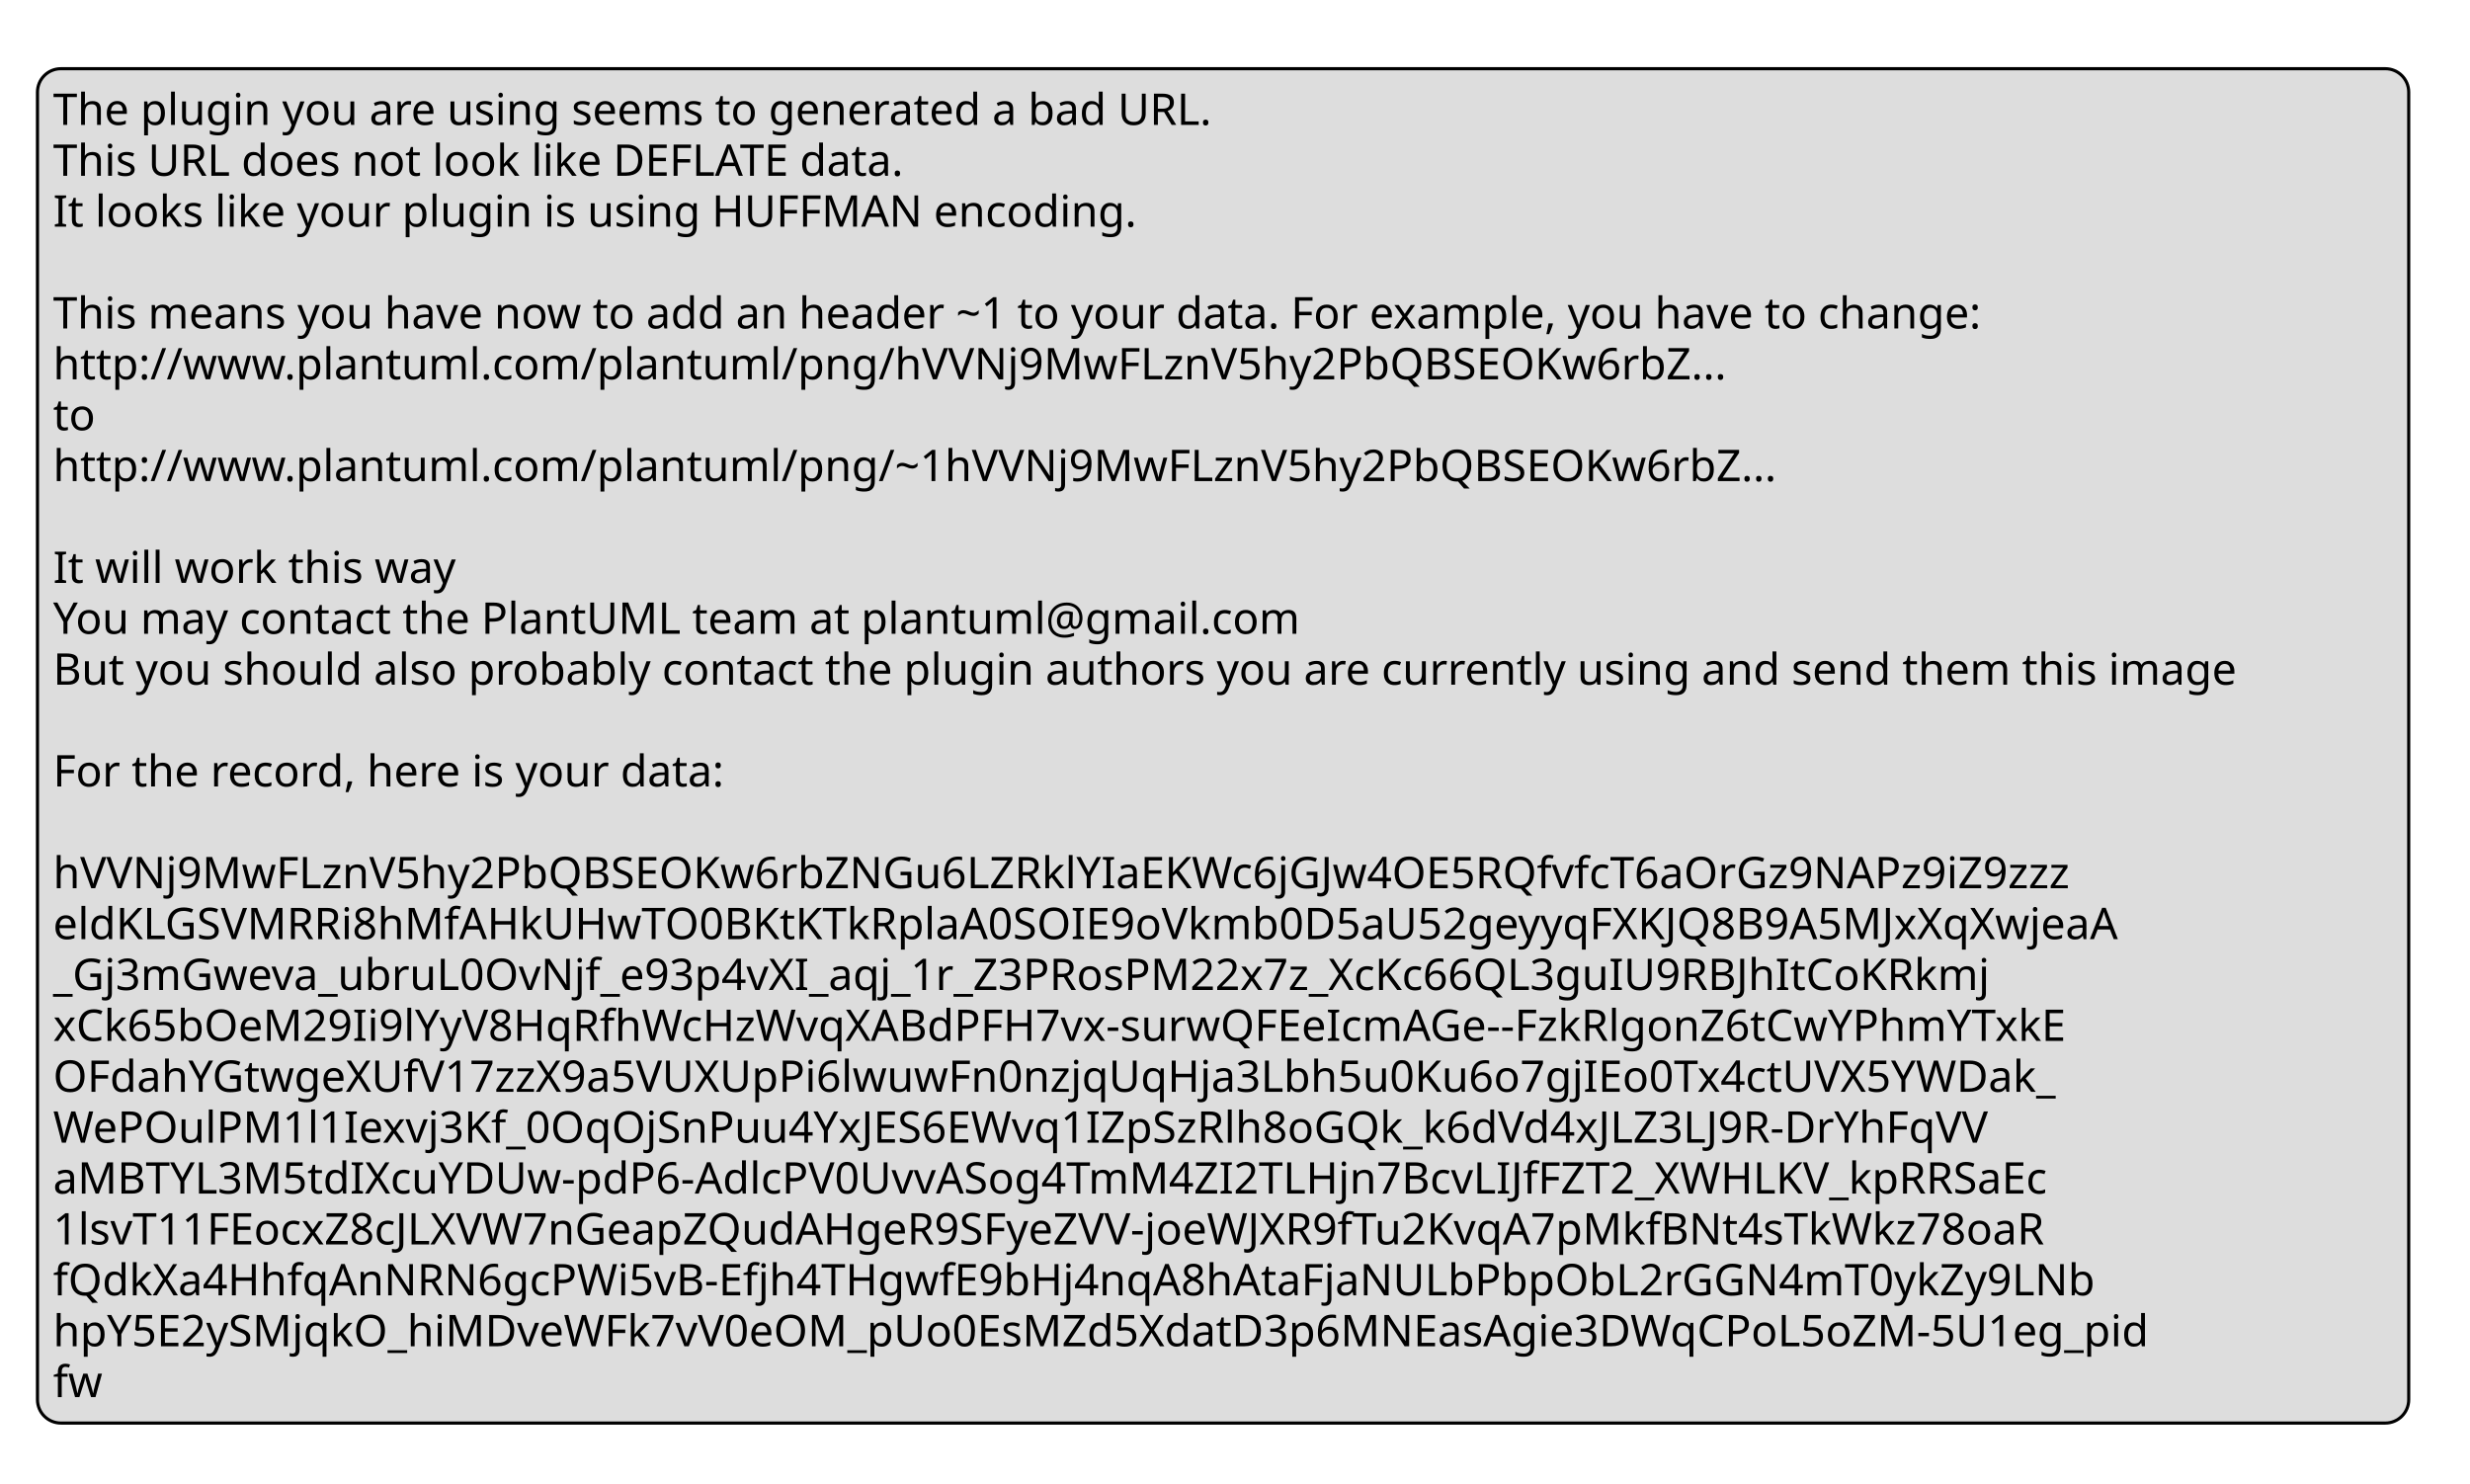
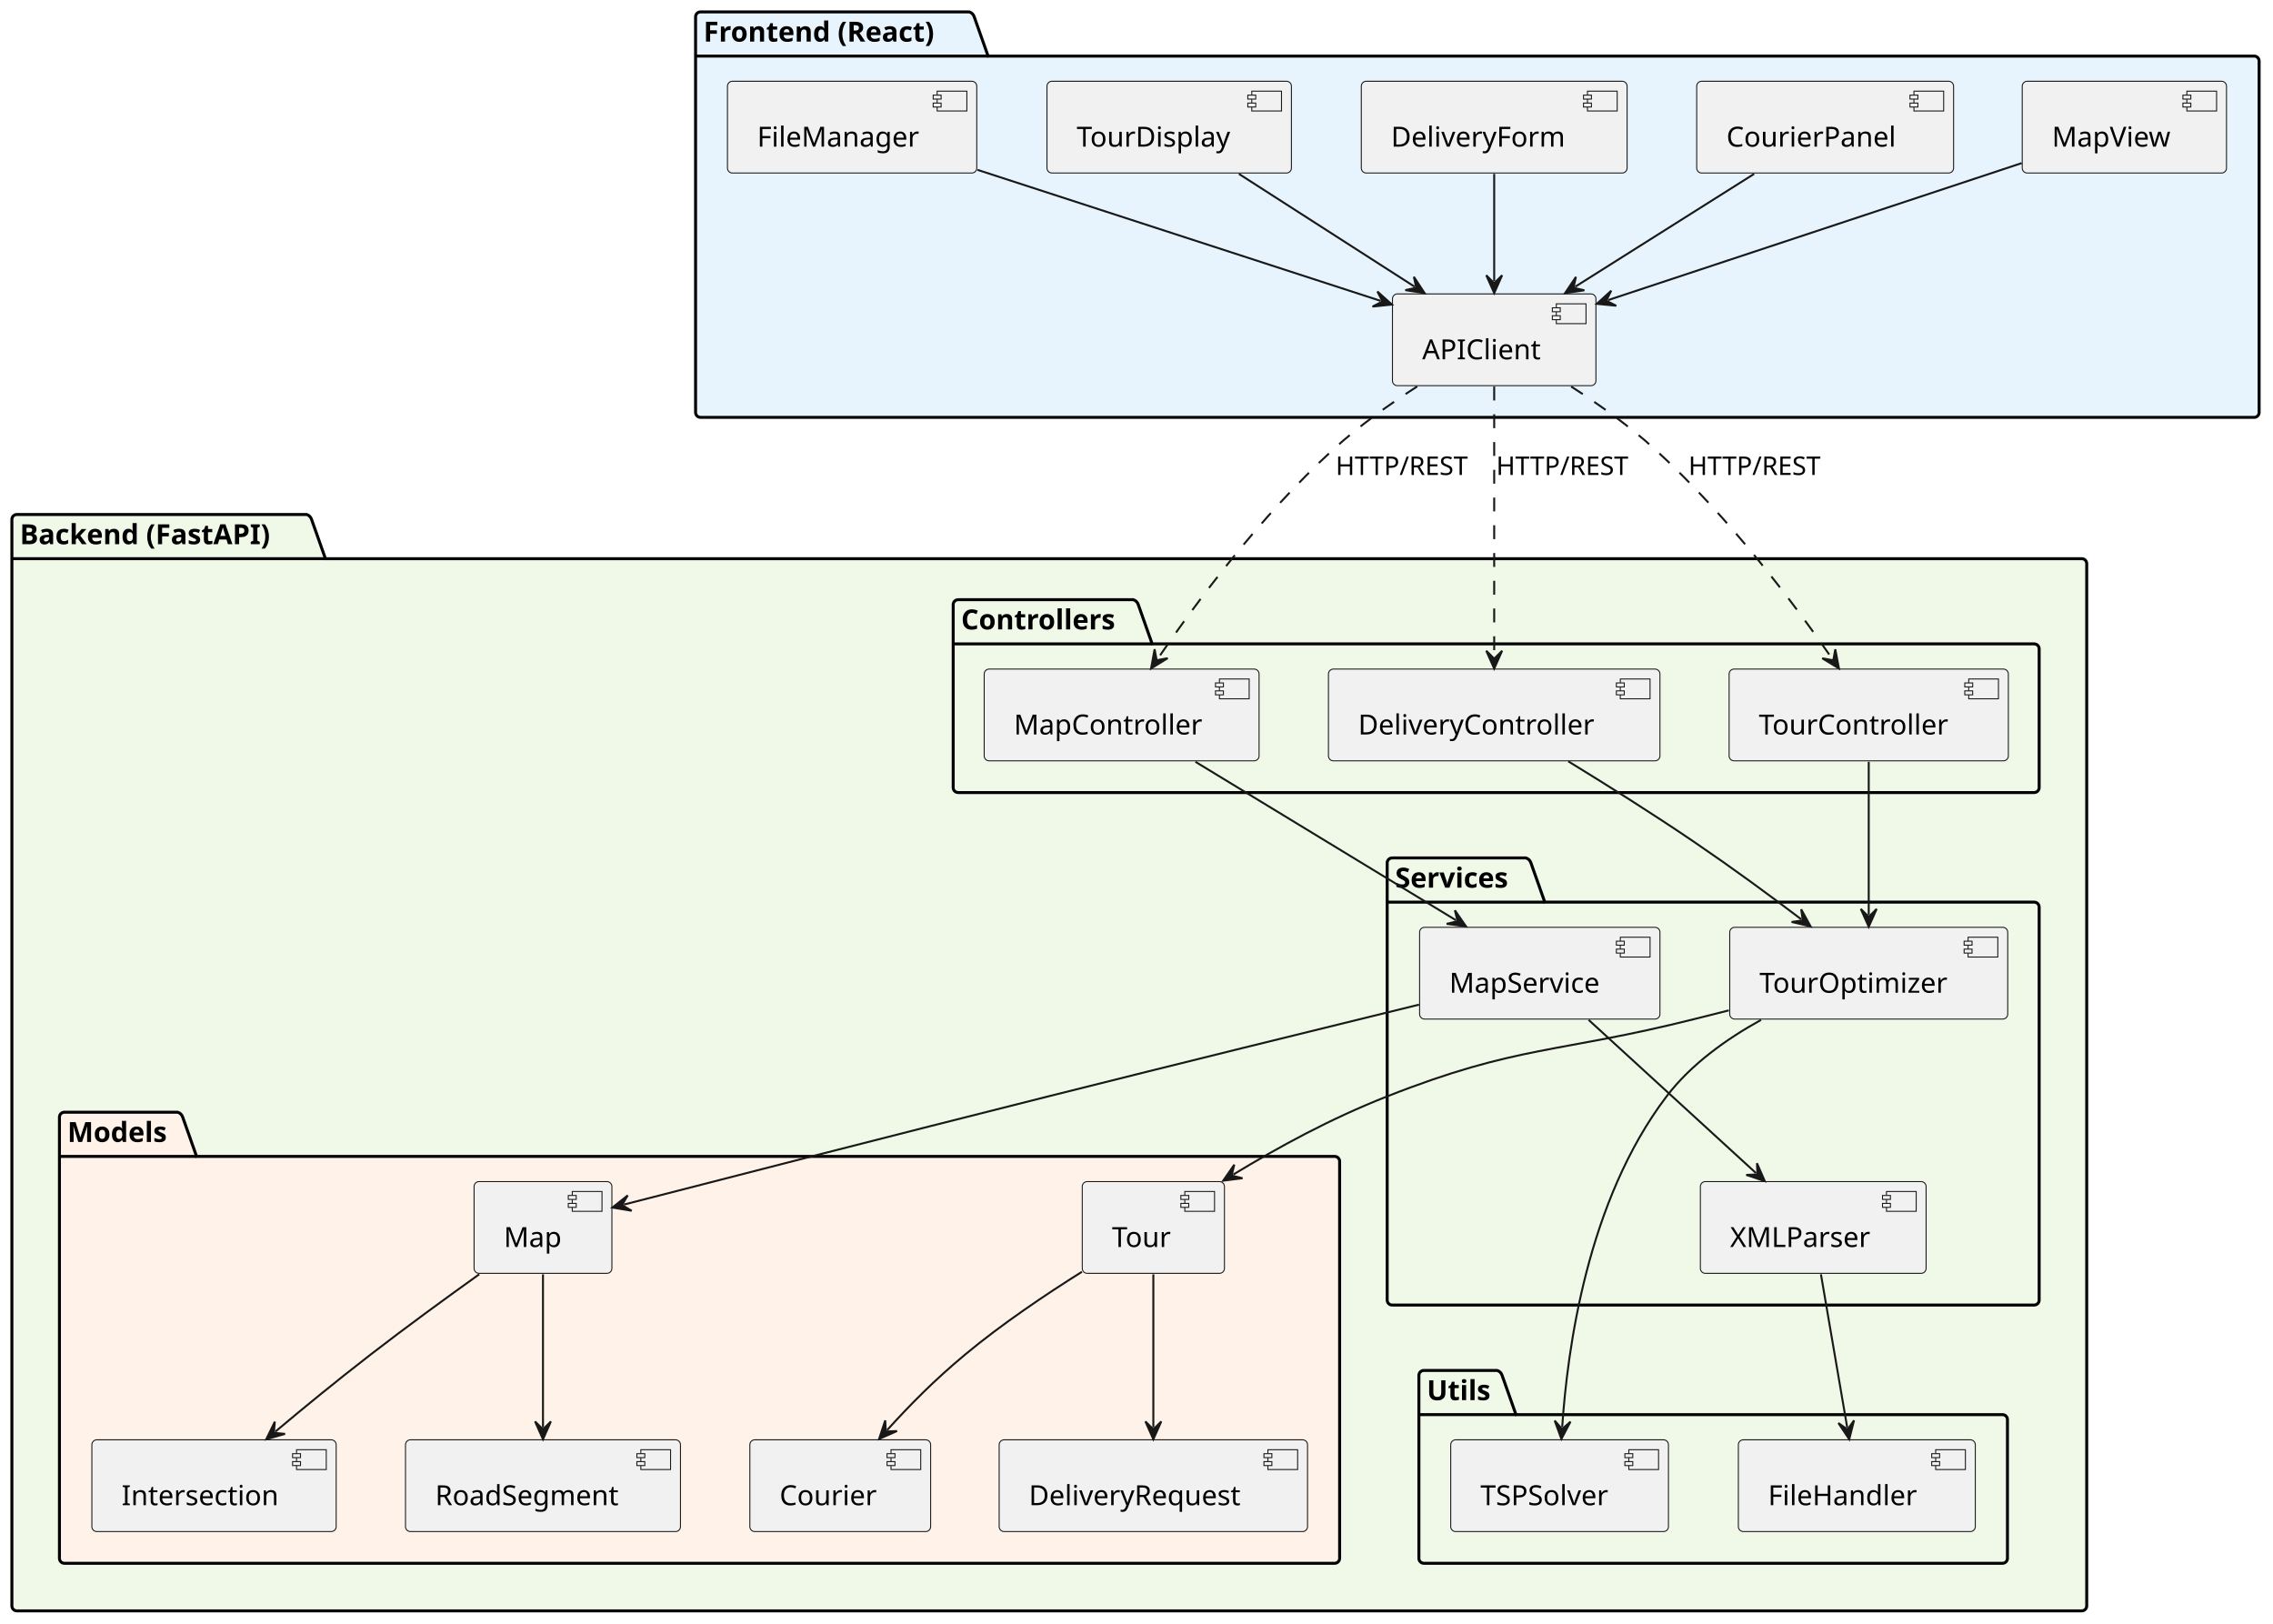
- <svg xmlns="http://www.w3.org/2000/svg" contentStyleType="text/css" data-diagram-type="CLASS" height="475px" preserveAspectRatio="none" style="width:791px;height:475px;background:#FFFFFF;" version="1.1" viewBox="0 0 791 475" width="791px" zoomAndPan="magnify">
+ <svg xmlns="http://www.w3.org/2000/svg" contentStyleType="text/css" data-diagram-type="DESCRIPTION" height="819px" preserveAspectRatio="none" style="width:1147px;height:819px;background:#FFFFFF;" version="1.1" viewBox="0 0 1147 819" width="1147px" zoomAndPan="magnify">
  <defs />
  <g>
-     <g class="legend" data-source-line="1">
-       <rect fill="#DDDDDD" height="433.719" rx="7.5" ry="7.5" style="stroke:#000000;stroke-width:1;" width="759.376" x="12" y="22" />
-       <text fill="#000000" font-family="sans-serif" font-size="14" lengthAdjust="spacing" textLength="399.301" x="17" y="39.995">The plugin you are using seems to generated a bad URL.</text>
-       <text fill="#000000" font-family="sans-serif" font-size="14" lengthAdjust="spacing" textLength="295.887" x="17" y="56.292">This URL does not look like DEFLATE data.</text>
-       <text fill="#000000" font-family="sans-serif" font-size="14" lengthAdjust="spacing" textLength="367.664" x="17" y="72.589">It looks like your plugin is using HUFFMAN encoding.</text>
-       <text fill="#000000" font-family="sans-serif" font-size="14" lengthAdjust="spacing" textLength="4.45" x="17" y="88.886"> </text>
-       <text fill="#000000" font-family="sans-serif" font-size="14" lengthAdjust="spacing" textLength="671.706" x="17" y="105.183">This means you have now to add an header ~1 to your data. For example, you have to change:</text>
-       <text fill="#000000" font-family="sans-serif" font-size="14" lengthAdjust="spacing" textLength="566.351" x="17" y="121.48">http://www.plantuml.com/plantuml/png/hVVNj9MwFLznV5hy2PbQBSEOKw6rbZ...</text>
-       <text fill="#000000" font-family="sans-serif" font-size="14" lengthAdjust="spacing" textLength="14.055" x="17" y="137.776">to</text>
-       <text fill="#000000" font-family="sans-serif" font-size="14" lengthAdjust="spacing" textLength="586.988" x="17" y="154.073">http://www.plantuml.com/plantuml/png/~1hVVNj9MwFLznV5hy2PbQBSEOKw6rbZ...</text>
-       <text fill="#000000" font-family="sans-serif" font-size="14" lengthAdjust="spacing" textLength="4.45" x="17" y="170.37"> </text>
-       <text fill="#000000" font-family="sans-serif" font-size="14" lengthAdjust="spacing" textLength="138.277" x="17" y="186.667">It will work this way</text>
-       <text fill="#000000" font-family="sans-serif" font-size="14" lengthAdjust="spacing" textLength="428.148" x="17" y="202.964">You may contact the PlantUML team at plantuml@gmail.com</text>
-       <text fill="#000000" font-family="sans-serif" font-size="14" lengthAdjust="spacing" textLength="749.376" x="17" y="219.261">But you should also probably contact the plugin authors you are currently using and send them this image</text>
-       <text fill="#000000" font-family="sans-serif" font-size="14" lengthAdjust="spacing" textLength="4.45" x="17" y="235.558"> </text>
-       <text fill="#000000" font-family="sans-serif" font-size="14" lengthAdjust="spacing" textLength="232.545" x="17" y="251.855">For the record, here is your data:</text>
-       <text fill="#000000" font-family="sans-serif" font-size="14" lengthAdjust="spacing" textLength="4.45" x="17" y="268.151"> </text>
-       <text fill="#000000" font-family="sans-serif" font-size="14" lengthAdjust="spacing" textLength="693.561" x="17" y="284.448">hVVNj9MwFLznV5hy2PbQBSEOKw6rbZNGu6LZRklYIaEKWc6jGJw4OE5RQfvfcT6aOrGz9NAPz9iZ9zzz</text>
-       <text fill="#000000" font-family="sans-serif" font-size="14" lengthAdjust="spacing" textLength="707.793" x="17" y="300.745">eldKLGSVMRRi8hMfAHkUHwTO0BKtKTkRplaA0SOIE9oVkmb0D5aU52geyyqFXKJQ8B9A5MJxXqXwjeaA</text>
-       <text fill="#000000" font-family="sans-serif" font-size="14" lengthAdjust="spacing" textLength="664.986" x="17" y="317.042">_Gj3mGweva_ubruL0OvNjf_e93p4vXI_aqj_1r_Z3PRosPM22x7z_XcKc66QL3guIU9RBJhItCoKRkmj</text>
-       <text fill="#000000" font-family="sans-serif" font-size="14" lengthAdjust="spacing" textLength="692.139" x="17" y="333.339">xCk65bOeM29Ii9lYyV8HqRfhWcHzWvqXABdPFH7vx-surwQFEeIcmAGe--FzkRlgonZ6tCwYPhmYTxkE</text>
-       <text fill="#000000" font-family="sans-serif" font-size="14" lengthAdjust="spacing" textLength="687.429" x="17" y="349.636">OFdahYGtwgeXUfV17zzX9a5VUXUpPi6lwuwFn0nzjqUqHja3Lbh5u0Ku6o7gjIEo0Tx4ctUVX5YWDak_</text>
-       <text fill="#000000" font-family="sans-serif" font-size="14" lengthAdjust="spacing" textLength="666.511" x="17" y="365.933">WePOulPM1l1Iexvj3Kf_0OqOjSnPuu4YxJES6EWvq1IZpSzRlh8oGQk_k6dVd4xJLZ3LJ9R-DrYhFqVV</text>
-       <text fill="#000000" font-family="sans-serif" font-size="14" lengthAdjust="spacing" textLength="685.604" x="17" y="382.229">aMBTYL3M5tdIXcuYDUw-pdP6-AdlcPV0UvvASog4TmM4ZI2TLHjn7BcvLIJfFZT2_XWHLKV_kpRRSaEc</text>
-       <text fill="#000000" font-family="sans-serif" font-size="14" lengthAdjust="spacing" textLength="694.053" x="17" y="398.526">1lsvT11FEocxZ8cJLXVW7nGeapZQudAHgeR9SFyeZVV-joeWJXR9fTu2KvqA7pMkfBNt4sTkWkz78oaR</text>
-       <text fill="#000000" font-family="sans-serif" font-size="14" lengthAdjust="spacing" textLength="693.41" x="17" y="414.823">fQdkXa4HhfqAnNRN6gcPWi5vB-Efjh4THgwfE9bHj4nqA8hAtaFjaNULbPbpObL2rGGN4mT0ykZy9LNb</text>
-       <text fill="#000000" font-family="sans-serif" font-size="14" lengthAdjust="spacing" textLength="713.932" x="17" y="431.12">hpY5E2ySMjqkO_hiMDveWFk7vV0eOM_pUo0EsMZd5XdatD3p6MNEasAgie3DWqCPoL5oZM-5U1eg_pid</text>
-       <text fill="#000000" font-family="sans-serif" font-size="14" lengthAdjust="spacing" textLength="16.379" x="17" y="447.417">fw</text>
+     <g class="cluster" data-entity="Frontend (React)" data-source-line="7" data-uid="ent0002" id="cluster_Frontend (React)">
+       <path d="M353.5,6 L489.113,6 A3.75,3.75 0 0 1 491.613,8.5 L498.613,28.297 L1137.5,28.297 A2.5,2.5 0 0 1 1140,30.797 L1140,208.09 A2.5,2.5 0 0 1 1137.5,210.59 L353.5,210.59 A2.5,2.5 0 0 1 351,208.09 L351,8.5 A2.5,2.5 0 0 1 353.5,6" fill="#E8F4FD" style="stroke:#000000;stroke-width:1.5;" />
+       <line style="stroke:#000000;stroke-width:1.5;" x1="351" x2="498.613" y1="28.297" y2="28.297" />
+       <text fill="#000000" font-family="sans-serif" font-size="14" font-weight="bold" lengthAdjust="spacing" textLength="134.613" x="355" y="20.995">Frontend (React)</text>
+     </g>
+     <g class="cluster" data-entity="Backend (FastAPI)" data-source-line="17" data-uid="ent0009" id="cluster_Backend (FastAPI)">
+       <path d="M8.5,259.59 L154.723,259.59 A3.75,3.75 0 0 1 157.223,262.09 L164.223,281.887 L1050.5,281.887 A2.5,2.5 0 0 1 1053,284.387 L1053,810.28 A2.5,2.5 0 0 1 1050.5,812.78 L8.5,812.78 A2.5,2.5 0 0 1 6,810.28 L6,262.09 A2.5,2.5 0 0 1 8.5,259.59" fill="#F0F8E8" style="stroke:#000000;stroke-width:1.5;" />
+       <line style="stroke:#000000;stroke-width:1.5;" x1="6" x2="164.223" y1="281.887" y2="281.887" />
+       <text fill="#000000" font-family="sans-serif" font-size="14" font-weight="bold" lengthAdjust="spacing" textLength="145.223" x="10" y="274.585">Backend (FastAPI)</text>
+     </g>
+     <g class="cluster" data-entity="Controllers" data-source-line="20" data-uid="ent0010" id="cluster_Controllers">
+       <path d="M483.5,302.59 L571.904,302.59 A3.75,3.75 0 0 1 574.404,305.09 L581.404,324.887 L1026.5,324.887 A2.5,2.5 0 0 1 1029,327.387 L1029,397.39 A2.5,2.5 0 0 1 1026.5,399.89 L483.5,399.89 A2.5,2.5 0 0 1 481,397.39 L481,305.09 A2.5,2.5 0 0 1 483.5,302.59" fill="none" style="stroke:#000000;stroke-width:1.5;" />
+       <line style="stroke:#000000;stroke-width:1.5;" x1="481" x2="581.404" y1="324.887" y2="324.887" />
+       <text fill="#000000" font-family="sans-serif" font-size="14" font-weight="bold" lengthAdjust="spacing" textLength="87.404" x="485" y="317.585">Controllers</text>
+     </g>
+     <g class="cluster" data-entity="Services" data-source-line="27" data-uid="ent0014" id="cluster_Services">
+       <path d="M702.5,432.89 L770.034,432.89 A3.75,3.75 0 0 1 772.534,435.39 L779.534,455.187 L1026.5,455.187 A2.5,2.5 0 0 1 1029,457.687 L1029,655.98 A2.5,2.5 0 0 1 1026.5,658.48 L702.5,658.48 A2.5,2.5 0 0 1 700,655.98 L700,435.39 A2.5,2.5 0 0 1 702.5,432.89" fill="none" style="stroke:#000000;stroke-width:1.5;" />
+       <line style="stroke:#000000;stroke-width:1.5;" x1="700" x2="779.534" y1="455.187" y2="455.187" />
+       <text fill="#000000" font-family="sans-serif" font-size="14" font-weight="bold" lengthAdjust="spacing" textLength="66.534" x="704" y="447.885">Services</text>
+     </g>
+     <g class="cluster" data-entity="Models" data-source-line="34" data-uid="ent0018" id="cluster_Models">
+       <path d="M32.5,561.19 L89.698,561.19 A3.75,3.75 0 0 1 92.198,563.69 L99.198,583.487 L673.5,583.487 A2.5,2.5 0 0 1 676,585.987 L676,786.28 A2.5,2.5 0 0 1 673.5,788.78 L32.5,788.78 A2.5,2.5 0 0 1 30,786.28 L30,563.69 A2.5,2.5 0 0 1 32.5,561.19" fill="#FFF2E8" style="stroke:#000000;stroke-width:1.5;" />
+       <line style="stroke:#000000;stroke-width:1.5;" x1="30" x2="99.198" y1="583.487" y2="583.487" />
+       <text fill="#000000" font-family="sans-serif" font-size="14" font-weight="bold" lengthAdjust="spacing" textLength="56.198" x="34" y="576.185">Models</text>
+     </g>
+     <g class="cluster" data-entity="Utils" data-source-line="44" data-uid="ent0025" id="cluster_Utils">
+       <path d="M718.5,691.48 L755.491,691.48 A3.75,3.75 0 0 1 757.991,693.98 L764.991,713.777 L1010.5,713.777 A2.5,2.5 0 0 1 1013,716.277 L1013,786.28 A2.5,2.5 0 0 1 1010.5,788.78 L718.5,788.78 A2.5,2.5 0 0 1 716,786.28 L716,693.98 A2.5,2.5 0 0 1 718.5,691.48" fill="none" style="stroke:#000000;stroke-width:1.5;" />
+       <line style="stroke:#000000;stroke-width:1.5;" x1="716" x2="764.991" y1="713.777" y2="713.777" />
+       <text fill="#000000" font-family="sans-serif" font-size="14" font-weight="bold" lengthAdjust="spacing" textLength="35.991" x="720" y="706.475">Utils</text>
+     </g>
+     <g class="entity" data-entity="MapView" data-source-line="8" data-uid="ent0003" id="entity_MapView">
+       <rect fill="#F1F1F1" height="46.297" rx="2.5" ry="2.5" style="stroke:#181818;stroke-width:0.5;" width="103.075" x="1020.46" y="41" />
+       <rect fill="#F1F1F1" height="10" style="stroke:#181818;stroke-width:0.5;" width="15" x="1103.535" y="46" />
+       <rect fill="#F1F1F1" height="2" style="stroke:#181818;stroke-width:0.5;" width="4" x="1101.535" y="48" />
+       <rect fill="#F1F1F1" height="2" style="stroke:#181818;stroke-width:0.5;" width="4" x="1101.535" y="52" />
+       <text fill="#000000" font-family="sans-serif" font-size="14" lengthAdjust="spacing" textLength="63.075" x="1035.46" y="73.995">MapView</text>
+     </g>
+     <g class="entity" data-entity="CourierPanel" data-source-line="9" data-uid="ent0004" id="entity_CourierPanel">
+       <rect fill="#F1F1F1" height="46.297" rx="2.5" ry="2.5" style="stroke:#181818;stroke-width:0.5;" width="129.626" x="856.19" y="41" />
+       <rect fill="#F1F1F1" height="10" style="stroke:#181818;stroke-width:0.5;" width="15" x="965.816" y="46" />
+       <rect fill="#F1F1F1" height="2" style="stroke:#181818;stroke-width:0.5;" width="4" x="963.816" y="48" />
+       <rect fill="#F1F1F1" height="2" style="stroke:#181818;stroke-width:0.5;" width="4" x="963.816" y="52" />
+       <text fill="#000000" font-family="sans-serif" font-size="14" lengthAdjust="spacing" textLength="89.626" x="871.19" y="73.995">CourierPanel</text>
+     </g>
+     <g class="entity" data-entity="DeliveryForm" data-source-line="10" data-uid="ent0005" id="entity_DeliveryForm">
+       <rect fill="#F1F1F1" height="46.297" rx="2.5" ry="2.5" style="stroke:#181818;stroke-width:0.5;" width="134.124" x="686.94" y="41" />
+       <rect fill="#F1F1F1" height="10" style="stroke:#181818;stroke-width:0.5;" width="15" x="801.064" y="46" />
+       <rect fill="#F1F1F1" height="2" style="stroke:#181818;stroke-width:0.5;" width="4" x="799.064" y="48" />
+       <rect fill="#F1F1F1" height="2" style="stroke:#181818;stroke-width:0.5;" width="4" x="799.064" y="52" />
+       <text fill="#000000" font-family="sans-serif" font-size="14" lengthAdjust="spacing" textLength="94.124" x="701.94" y="73.995">DeliveryForm</text>
+     </g>
+     <g class="entity" data-entity="TourDisplay" data-source-line="11" data-uid="ent0006" id="entity_TourDisplay">
+       <rect fill="#F1F1F1" height="46.297" rx="2.5" ry="2.5" style="stroke:#181818;stroke-width:0.5;" width="123.351" x="528.32" y="41" />
+       <rect fill="#F1F1F1" height="10" style="stroke:#181818;stroke-width:0.5;" width="15" x="631.671" y="46" />
+       <rect fill="#F1F1F1" height="2" style="stroke:#181818;stroke-width:0.5;" width="4" x="629.671" y="48" />
+       <rect fill="#F1F1F1" height="2" style="stroke:#181818;stroke-width:0.5;" width="4" x="629.671" y="52" />
+       <text fill="#000000" font-family="sans-serif" font-size="14" lengthAdjust="spacing" textLength="83.351" x="543.32" y="73.995">TourDisplay</text>
+     </g>
+     <g class="entity" data-entity="FileManager" data-source-line="12" data-uid="ent0007" id="entity_FileManager">
+       <rect fill="#F1F1F1" height="46.297" rx="2.5" ry="2.5" style="stroke:#181818;stroke-width:0.5;" width="125.811" x="367.09" y="41" />
+       <rect fill="#F1F1F1" height="10" style="stroke:#181818;stroke-width:0.5;" width="15" x="472.901" y="46" />
+       <rect fill="#F1F1F1" height="2" style="stroke:#181818;stroke-width:0.5;" width="4" x="470.901" y="48" />
+       <rect fill="#F1F1F1" height="2" style="stroke:#181818;stroke-width:0.5;" width="4" x="470.901" y="52" />
+       <text fill="#000000" font-family="sans-serif" font-size="14" lengthAdjust="spacing" textLength="85.811" x="382.09" y="73.995">FileManager</text>
+     </g>
+     <g class="entity" data-entity="APIClient" data-source-line="13" data-uid="ent0008" id="entity_APIClient">
+       <rect fill="#F1F1F1" height="46.297" rx="2.5" ry="2.5" style="stroke:#181818;stroke-width:0.5;" width="102.679" x="702.66" y="148.3" />
+       <rect fill="#F1F1F1" height="10" style="stroke:#181818;stroke-width:0.5;" width="15" x="785.339" y="153.3" />
+       <rect fill="#F1F1F1" height="2" style="stroke:#181818;stroke-width:0.5;" width="4" x="783.339" y="155.3" />
+       <rect fill="#F1F1F1" height="2" style="stroke:#181818;stroke-width:0.5;" width="4" x="783.339" y="159.3" />
+       <text fill="#000000" font-family="sans-serif" font-size="14" lengthAdjust="spacing" textLength="62.679" x="717.66" y="181.295">APIClient</text>
+     </g>
+     <g class="entity" data-entity="MapController" data-source-line="21" data-uid="ent0011" id="entity_MapController">
+       <rect fill="#F1F1F1" height="46.297" rx="2.5" ry="2.5" style="stroke:#181818;stroke-width:0.5;" width="138.718" x="496.64" y="337.59" />
+       <rect fill="#F1F1F1" height="10" style="stroke:#181818;stroke-width:0.5;" width="15" x="615.358" y="342.59" />
+       <rect fill="#F1F1F1" height="2" style="stroke:#181818;stroke-width:0.5;" width="4" x="613.358" y="344.59" />
+       <rect fill="#F1F1F1" height="2" style="stroke:#181818;stroke-width:0.5;" width="4" x="613.358" y="348.59" />
+       <text fill="#000000" font-family="sans-serif" font-size="14" lengthAdjust="spacing" textLength="98.718" x="511.64" y="370.585">MapController</text>
+     </g>
+     <g class="entity" data-entity="DeliveryController" data-source-line="22" data-uid="ent0012" id="entity_DeliveryController">
+       <rect fill="#F1F1F1" height="46.297" rx="2.5" ry="2.5" style="stroke:#181818;stroke-width:0.5;" width="167.285" x="670.36" y="337.59" />
+       <rect fill="#F1F1F1" height="10" style="stroke:#181818;stroke-width:0.5;" width="15" x="817.645" y="342.59" />
+       <rect fill="#F1F1F1" height="2" style="stroke:#181818;stroke-width:0.5;" width="4" x="815.645" y="344.59" />
+       <rect fill="#F1F1F1" height="2" style="stroke:#181818;stroke-width:0.5;" width="4" x="815.645" y="348.59" />
+       <text fill="#000000" font-family="sans-serif" font-size="14" lengthAdjust="spacing" textLength="127.285" x="685.36" y="370.585">DeliveryController</text>
+     </g>
+     <g class="entity" data-entity="TourController" data-source-line="23" data-uid="ent0013" id="entity_TourController">
+       <rect fill="#F1F1F1" height="46.297" rx="2.5" ry="2.5" style="stroke:#181818;stroke-width:0.5;" width="140.919" x="872.54" y="337.59" />
+       <rect fill="#F1F1F1" height="10" style="stroke:#181818;stroke-width:0.5;" width="15" x="993.459" y="342.59" />
+       <rect fill="#F1F1F1" height="2" style="stroke:#181818;stroke-width:0.5;" width="4" x="991.459" y="344.59" />
+       <rect fill="#F1F1F1" height="2" style="stroke:#181818;stroke-width:0.5;" width="4" x="991.459" y="348.59" />
+       <text fill="#000000" font-family="sans-serif" font-size="14" lengthAdjust="spacing" textLength="100.919" x="887.54" y="370.585">TourController</text>
+     </g>
+     <g class="entity" data-entity="MapService" data-source-line="28" data-uid="ent0015" id="entity_MapService">
+       <rect fill="#F1F1F1" height="46.297" rx="2.5" ry="2.5" style="stroke:#181818;stroke-width:0.5;" width="121.286" x="716.36" y="467.89" />
+       <rect fill="#F1F1F1" height="10" style="stroke:#181818;stroke-width:0.5;" width="15" x="817.646" y="472.89" />
+       <rect fill="#F1F1F1" height="2" style="stroke:#181818;stroke-width:0.5;" width="4" x="815.646" y="474.89" />
+       <rect fill="#F1F1F1" height="2" style="stroke:#181818;stroke-width:0.5;" width="4" x="815.646" y="478.89" />
+       <text fill="#000000" font-family="sans-serif" font-size="14" lengthAdjust="spacing" textLength="81.286" x="731.36" y="500.885">MapService</text>
+     </g>
+     <g class="entity" data-entity="TourOptimizer" data-source-line="29" data-uid="ent0016" id="entity_TourOptimizer">
+       <rect fill="#F1F1F1" height="46.297" rx="2.5" ry="2.5" style="stroke:#181818;stroke-width:0.5;" width="140.276" x="872.86" y="467.89" />
+       <rect fill="#F1F1F1" height="10" style="stroke:#181818;stroke-width:0.5;" width="15" x="993.136" y="472.89" />
+       <rect fill="#F1F1F1" height="2" style="stroke:#181818;stroke-width:0.5;" width="4" x="991.136" y="474.89" />
+       <rect fill="#F1F1F1" height="2" style="stroke:#181818;stroke-width:0.5;" width="4" x="991.136" y="478.89" />
+       <text fill="#000000" font-family="sans-serif" font-size="14" lengthAdjust="spacing" textLength="100.276" x="887.86" y="500.885">TourOptimizer</text>
+     </g>
+     <g class="entity" data-entity="XMLParser" data-source-line="30" data-uid="ent0017" id="entity_XMLParser">
+       <rect fill="#F1F1F1" height="46.297" rx="2.5" ry="2.5" style="stroke:#181818;stroke-width:0.5;" width="113.91" x="858.04" y="596.19" />
+       <rect fill="#F1F1F1" height="10" style="stroke:#181818;stroke-width:0.5;" width="15" x="951.95" y="601.19" />
+       <rect fill="#F1F1F1" height="2" style="stroke:#181818;stroke-width:0.5;" width="4" x="949.95" y="603.19" />
+       <rect fill="#F1F1F1" height="2" style="stroke:#181818;stroke-width:0.5;" width="4" x="949.95" y="607.19" />
+       <text fill="#000000" font-family="sans-serif" font-size="14" lengthAdjust="spacing" textLength="73.91" x="873.04" y="629.185">XMLParser</text>
+     </g>
+     <g class="entity" data-entity="Map" data-source-line="35" data-uid="ent0019" id="entity_Map">
+       <rect fill="#F1F1F1" height="46.297" rx="2.5" ry="2.5" style="stroke:#181818;stroke-width:0.5;" width="69.545" x="239.23" y="596.19" />
+       <rect fill="#F1F1F1" height="10" style="stroke:#181818;stroke-width:0.5;" width="15" x="288.775" y="601.19" />
+       <rect fill="#F1F1F1" height="2" style="stroke:#181818;stroke-width:0.5;" width="4" x="286.775" y="603.19" />
+       <rect fill="#F1F1F1" height="2" style="stroke:#181818;stroke-width:0.5;" width="4" x="286.775" y="607.19" />
+       <text fill="#000000" font-family="sans-serif" font-size="14" lengthAdjust="spacing" textLength="29.545" x="254.23" y="629.185">Map</text>
+     </g>
+     <g class="entity" data-entity="Intersection" data-source-line="36" data-uid="ent0020" id="entity_Intersection">
+       <rect fill="#F1F1F1" height="46.297" rx="2.5" ry="2.5" style="stroke:#181818;stroke-width:0.5;" width="123.282" x="46.36" y="726.48" />
+       <rect fill="#F1F1F1" height="10" style="stroke:#181818;stroke-width:0.5;" width="15" x="149.642" y="731.48" />
+       <rect fill="#F1F1F1" height="2" style="stroke:#181818;stroke-width:0.5;" width="4" x="147.642" y="733.48" />
+       <rect fill="#F1F1F1" height="2" style="stroke:#181818;stroke-width:0.5;" width="4" x="147.642" y="737.48" />
+       <text fill="#000000" font-family="sans-serif" font-size="14" lengthAdjust="spacing" textLength="83.282" x="61.36" y="759.475">Intersection</text>
+     </g>
+     <g class="entity" data-entity="RoadSegment" data-source-line="37" data-uid="ent0021" id="entity_RoadSegment">
+       <rect fill="#F1F1F1" height="46.297" rx="2.5" ry="2.5" style="stroke:#181818;stroke-width:0.5;" width="138.759" x="204.62" y="726.48" />
+       <rect fill="#F1F1F1" height="10" style="stroke:#181818;stroke-width:0.5;" width="15" x="323.379" y="731.48" />
+       <rect fill="#F1F1F1" height="2" style="stroke:#181818;stroke-width:0.5;" width="4" x="321.379" y="733.48" />
+       <rect fill="#F1F1F1" height="2" style="stroke:#181818;stroke-width:0.5;" width="4" x="321.379" y="737.48" />
+       <text fill="#000000" font-family="sans-serif" font-size="14" lengthAdjust="spacing" textLength="98.759" x="219.62" y="759.475">RoadSegment</text>
+     </g>
+     <g class="entity" data-entity="Courier" data-source-line="38" data-uid="ent0022" id="entity_Courier">
+       <rect fill="#F1F1F1" height="46.297" rx="2.5" ry="2.5" style="stroke:#181818;stroke-width:0.5;" width="91.228" x="378.39" y="726.48" />
+       <rect fill="#F1F1F1" height="10" style="stroke:#181818;stroke-width:0.5;" width="15" x="449.618" y="731.48" />
+       <rect fill="#F1F1F1" height="2" style="stroke:#181818;stroke-width:0.5;" width="4" x="447.618" y="733.48" />
+       <rect fill="#F1F1F1" height="2" style="stroke:#181818;stroke-width:0.5;" width="4" x="447.618" y="737.48" />
+       <text fill="#000000" font-family="sans-serif" font-size="14" lengthAdjust="spacing" textLength="51.228" x="393.39" y="759.475">Courier</text>
+     </g>
+     <g class="entity" data-entity="DeliveryRequest" data-source-line="39" data-uid="ent0023" id="entity_DeliveryRequest">
+       <rect fill="#F1F1F1" height="46.297" rx="2.5" ry="2.5" style="stroke:#181818;stroke-width:0.5;" width="155.609" x="504.2" y="726.48" />
+       <rect fill="#F1F1F1" height="10" style="stroke:#181818;stroke-width:0.5;" width="15" x="639.809" y="731.48" />
+       <rect fill="#F1F1F1" height="2" style="stroke:#181818;stroke-width:0.5;" width="4" x="637.809" y="733.48" />
+       <rect fill="#F1F1F1" height="2" style="stroke:#181818;stroke-width:0.5;" width="4" x="637.809" y="737.48" />
+       <text fill="#000000" font-family="sans-serif" font-size="14" lengthAdjust="spacing" textLength="115.609" x="519.2" y="759.475">DeliveryRequest</text>
+     </g>
+     <g class="entity" data-entity="Tour" data-source-line="40" data-uid="ent0024" id="entity_Tour">
+       <rect fill="#F1F1F1" height="46.297" rx="2.5" ry="2.5" style="stroke:#181818;stroke-width:0.5;" width="71.746" x="546.13" y="596.19" />
+       <rect fill="#F1F1F1" height="10" style="stroke:#181818;stroke-width:0.5;" width="15" x="597.876" y="601.19" />
+       <rect fill="#F1F1F1" height="2" style="stroke:#181818;stroke-width:0.5;" width="4" x="595.876" y="603.19" />
+       <rect fill="#F1F1F1" height="2" style="stroke:#181818;stroke-width:0.5;" width="4" x="595.876" y="607.19" />
+       <text fill="#000000" font-family="sans-serif" font-size="14" lengthAdjust="spacing" textLength="31.746" x="561.13" y="629.185">Tour</text>
+     </g>
+     <g class="entity" data-entity="TSPSolver" data-source-line="45" data-uid="ent0026" id="entity_TSPSolver">
+       <rect fill="#F1F1F1" height="46.297" rx="2.5" ry="2.5" style="stroke:#181818;stroke-width:0.5;" width="109.877" x="732.06" y="726.48" />
+       <rect fill="#F1F1F1" height="10" style="stroke:#181818;stroke-width:0.5;" width="15" x="821.937" y="731.48" />
+       <rect fill="#F1F1F1" height="2" style="stroke:#181818;stroke-width:0.5;" width="4" x="819.937" y="733.48" />
+       <rect fill="#F1F1F1" height="2" style="stroke:#181818;stroke-width:0.5;" width="4" x="819.937" y="737.48" />
+       <text fill="#000000" font-family="sans-serif" font-size="14" lengthAdjust="spacing" textLength="69.877" x="747.06" y="759.475">TSPSolver</text>
+     </g>
+     <g class="entity" data-entity="FileHandler" data-source-line="46" data-uid="ent0027" id="entity_FileHandler">
+       <rect fill="#F1F1F1" height="46.297" rx="2.5" ry="2.5" style="stroke:#181818;stroke-width:0.5;" width="119.57" x="877.21" y="726.48" />
+       <rect fill="#F1F1F1" height="10" style="stroke:#181818;stroke-width:0.5;" width="15" x="976.78" y="731.48" />
+       <rect fill="#F1F1F1" height="2" style="stroke:#181818;stroke-width:0.5;" width="4" x="974.78" y="733.48" />
+       <rect fill="#F1F1F1" height="2" style="stroke:#181818;stroke-width:0.5;" width="4" x="974.78" y="737.48" />
+       <text fill="#000000" font-family="sans-serif" font-size="14" lengthAdjust="spacing" textLength="79.57" x="892.21" y="759.475">FileHandler</text>
+     </g>
+     <g class="link" data-entity-1="APIClient" data-entity-2="MapController" data-source-line="52" data-uid="lnk28" id="link_APIClient_MapController">
+       <path d="M715.14,195 C701.17,203.98 685.72,214.94 673,226.59 C635.39,261.04 603.402,304.361 584.242,332.321" fill="none" id="APIClient-to-MapController" style="stroke:#181818;stroke-width:1;stroke-dasharray:7.0,7.0;" />
+       <polygon fill="#181818" points="580.85,337.27,589.237,332.107,583.676,333.146,582.638,327.585,580.85,337.27" style="stroke:#181818;stroke-width:1;" />
+       <text fill="#000000" font-family="sans-serif" font-size="13" lengthAdjust="spacing" textLength="71.316" x="674" y="239.657">HTTP/REST</text>
+     </g>
+     <g class="link" data-entity-1="APIClient" data-entity-2="DeliveryController" data-source-line="53" data-uid="lnk29" id="link_APIClient_DeliveryController">
+       <path d="M754,195.04 C754,231.13 754,295.4 754,331.36" fill="none" id="APIClient-to-DeliveryController" style="stroke:#181818;stroke-width:1;stroke-dasharray:7.0,7.0;" />
+       <polygon fill="#181818" points="754,337.36,758,328.36,754,332.36,750,328.36,754,337.36" style="stroke:#181818;stroke-width:1;" />
+       <text fill="#000000" font-family="sans-serif" font-size="13" lengthAdjust="spacing" textLength="71.316" x="755" y="239.657">HTTP/REST</text>
+     </g>
+     <g class="link" data-entity-1="APIClient" data-entity-2="TourController" data-source-line="54" data-uid="lnk30" id="link_APIClient_TourController">
+       <path d="M792.83,195.03 C806.8,204.01 822.25,214.97 835,226.59 C872.83,261.09 905.16,304.4 924.55,332.35" fill="none" id="APIClient-to-TourController" style="stroke:#181818;stroke-width:1;stroke-dasharray:7.0,7.0;" />
+       <polygon fill="#181818" points="927.97,337.28,926.126,327.605,925.12,333.172,919.553,332.165,927.97,337.28" style="stroke:#181818;stroke-width:1;" />
+       <text fill="#000000" font-family="sans-serif" font-size="13" lengthAdjust="spacing" textLength="71.316" x="852" y="239.657">HTTP/REST</text>
+     </g>
+     <g class="link" data-entity-1="MapView" data-entity-2="APIClient" data-source-line="57" data-uid="lnk31" id="link_MapView_APIClient">
+       <path d="M1020.2,82.3 C961.07,101.88 870.596,131.834 811.476,151.414" fill="none" id="MapView-to-APIClient" style="stroke:#181818;stroke-width:1;" />
+       <polygon fill="#181818" points="805.78,153.3,815.581,154.268,810.527,151.728,813.066,146.673,805.78,153.3" style="stroke:#181818;stroke-width:1;" />
+     </g>
+     <g class="link" data-entity-1="CourierPanel" data-entity-2="APIClient" data-source-line="58" data-uid="lnk32" id="link_CourierPanel_APIClient">
+       <path d="M885.17,87.74 C857,105.5 823.006,126.941 794.846,144.691" fill="none" id="CourierPanel-to-APIClient" style="stroke:#181818;stroke-width:1;" />
+       <polygon fill="#181818" points="789.77,147.89,799.517,146.475,794,145.224,795.251,139.707,789.77,147.89" style="stroke:#181818;stroke-width:1;" />
+     </g>
+     <g class="link" data-entity-1="DeliveryForm" data-entity-2="APIClient" data-source-line="59" data-uid="lnk33" id="link_DeliveryForm_APIClient">
+       <path d="M754,87.74 C754,105.5 754,124.14 754,141.89" fill="none" id="DeliveryForm-to-APIClient" style="stroke:#181818;stroke-width:1;" />
+       <polygon fill="#181818" points="754,147.89,758,138.89,754,142.89,750,138.89,754,147.89" style="stroke:#181818;stroke-width:1;" />
+     </g>
+     <g class="link" data-entity-1="TourDisplay" data-entity-2="APIClient" data-source-line="60" data-uid="lnk34" id="link_TourDisplay_APIClient">
+       <path d="M625.18,87.74 C652.85,105.5 686.17,126.9 713.83,144.649" fill="none" id="TourDisplay-to-APIClient" style="stroke:#181818;stroke-width:1;" />
+       <polygon fill="#181818" points="718.88,147.89,713.466,139.663,714.672,145.19,709.145,146.396,718.88,147.89" style="stroke:#181818;stroke-width:1;" />
+     </g>
+     <g class="link" data-entity-1="FileManager" data-entity-2="APIClient" data-source-line="61" data-uid="lnk35" id="link_FileManager_APIClient">
+       <path d="M493.24,85.7 C554.29,105.54 639.894,133.355 696.684,151.815" fill="none" id="FileManager-to-APIClient" style="stroke:#181818;stroke-width:1;" />
+       <polygon fill="#181818" points="702.39,153.67,695.067,147.084,697.635,152.124,692.594,154.692,702.39,153.67" style="stroke:#181818;stroke-width:1;" />
+     </g>
+     <g class="link" data-entity-1="MapController" data-entity-2="MapService" data-source-line="64" data-uid="lnk36" id="link_MapController_MapService">
+       <path d="M603.24,384.38 C641.69,407.76 696.214,440.912 734.654,464.292" fill="none" id="MapController-to-MapService" style="stroke:#181818;stroke-width:1;" />
+       <polygon fill="#181818" points="739.78,467.41,734.169,459.316,735.508,464.812,730.012,466.151,739.78,467.41" style="stroke:#181818;stroke-width:1;" />
+     </g>
+     <g class="link" data-entity-1="DeliveryController" data-entity-2="TourOptimizer" data-source-line="65" data-uid="lnk37" id="link_DeliveryController_TourOptimizer">
+       <path d="M791.39,384.15 C810.63,395.92 834.32,410.8 855,424.89 C874.95,438.48 891.989,450.995 908.899,463.815" fill="none" id="DeliveryController-to-TourOptimizer" style="stroke:#181818;stroke-width:1;" />
+       <polygon fill="#181818" points="913.68,467.44,908.925,458.815,909.696,464.419,904.091,465.19,913.68,467.44" style="stroke:#181818;stroke-width:1;" />
+     </g>
+     <g class="link" data-entity-1="TourController" data-entity-2="TourOptimizer" data-source-line="66" data-uid="lnk38" id="link_TourController_TourOptimizer">
+       <path d="M943,384.38 C943,407.83 943,438.26 943,461.62" fill="none" id="TourController-to-TourOptimizer" style="stroke:#181818;stroke-width:1;" />
+       <polygon fill="#181818" points="943,467.62,947,458.62,943,462.62,939,458.62,943,467.62" style="stroke:#181818;stroke-width:1;" />
+     </g>
+     <g class="link" data-entity-1="MapService" data-entity-2="XMLParser" data-source-line="68" data-uid="lnk39" id="link_MapService_XMLParser">
+       <path d="M801.67,514.62 C826.79,537.61 861.074,568.979 886.114,591.899" fill="none" id="MapService-to-XMLParser" style="stroke:#181818;stroke-width:1;" />
+       <polygon fill="#181818" points="890.54,595.95,886.602,586.923,886.852,592.574,881.2,592.824,890.54,595.95" style="stroke:#181818;stroke-width:1;" />
+     </g>
+     <g class="link" data-entity-1="MapService" data-entity-2="Map" data-source-line="69" data-uid="lnk40" id="link_MapService_Map">
+       <path d="M716.07,506.91 C665.84,519.21 592.76,537.18 529,553.19 C450.34,572.93 363.98,595.123 314.85,607.783" fill="none" id="MapService-to-Map" style="stroke:#181818;stroke-width:1;" />
+       <polygon fill="#181818" points="309.04,609.28,318.753,610.908,313.882,608.032,316.757,603.161,309.04,609.28" style="stroke:#181818;stroke-width:1;" />
+     </g>
+     <g class="link" data-entity-1="TourOptimizer" data-entity-2="TSPSolver" data-source-line="70" data-uid="lnk41" id="link_TourOptimizer_TSPSolver">
+       <path d="M888.66,514.61 C871.25,524.21 853.31,537 841,553.19 C800.83,606.01 790.943,681.024 788.313,720.064" fill="none" id="TourOptimizer-to-TSPSolver" style="stroke:#181818;stroke-width:1;" />
+       <polygon fill="#181818" points="787.91,726.05,792.506,717.339,788.246,721.061,784.524,716.802,787.91,726.05" style="stroke:#181818;stroke-width:1;" />
+     </g>
+     <g class="link" data-entity-1="TourOptimizer" data-entity-2="Tour" data-source-line="71" data-uid="lnk42" id="link_TourOptimizer_Tour">
+       <path d="M872.39,509.81 C866.51,511.29 860.65,512.76 855,514.19 C786.11,531.52 766.09,527.14 700,553.19 C670.94,564.64 645.231,578.76 622.361,592.62" fill="none" id="TourOptimizer-to-Tour" style="stroke:#181818;stroke-width:1;" />
+       <polygon fill="#181818" points="617.23,595.73,627,594.486,621.506,593.139,622.854,587.645,617.23,595.73" style="stroke:#181818;stroke-width:1;" />
+     </g>
+     <g class="link" data-entity-1="XMLParser" data-entity-2="FileHandler" data-source-line="72" data-uid="lnk43" id="link_XMLParser_FileHandler">
+       <path d="M918.88,642.98 C922.9,666.43 928.135,696.936 932.145,720.306" fill="none" id="XMLParser-to-FileHandler" style="stroke:#181818;stroke-width:1;" />
+       <polygon fill="#181818" points="933.16,726.22,935.58,716.673,932.314,721.292,927.696,718.026,933.16,726.22" style="stroke:#181818;stroke-width:1;" />
+     </g>
+     <g class="link" data-entity-1="Map" data-entity-2="Intersection" data-source-line="75" data-uid="lnk44" id="link_Map_Intersection">
+       <path d="M241.83,642.96 C225.27,654.8 204.86,669.66 187,683.48 C169.15,697.3 154.155,709.582 138.955,722.342" fill="none" id="Map-to-Intersection" style="stroke:#181818;stroke-width:1;" />
+       <polygon fill="#181818" points="134.36,726.2,143.825,723.477,138.19,722.985,138.681,717.35,134.36,726.2" style="stroke:#181818;stroke-width:1;" />
+     </g>
+     <g class="link" data-entity-1="Map" data-entity-2="RoadSegment" data-source-line="76" data-uid="lnk45" id="link_Map_RoadSegment">
+       <path d="M274,642.98 C274,666.43 274,696.85 274,720.22" fill="none" id="Map-to-RoadSegment" style="stroke:#181818;stroke-width:1;" />
+       <polygon fill="#181818" points="274,726.22,278,717.22,274,721.22,270,717.22,274,726.22" style="stroke:#181818;stroke-width:1;" />
+     </g>
+     <g class="link" data-entity-1="Tour" data-entity-2="Courier" data-source-line="77" data-uid="lnk46" id="link_Tour_Courier">
+       <path d="M545.97,641.7 C527.64,653.2 505.41,668.15 487,683.48 C471.4,696.47 459.563,708.467 447.653,721.587" fill="none" id="Tour-to-Courier" style="stroke:#181818;stroke-width:1;" />
+       <polygon fill="#181818" points="443.62,726.03,452.631,722.055,446.981,722.328,446.707,716.678,443.62,726.03" style="stroke:#181818;stroke-width:1;" />
+     </g>
+     <g class="link" data-entity-1="Tour" data-entity-2="DeliveryRequest" data-source-line="78" data-uid="lnk47" id="link_Tour_DeliveryRequest">
+       <path d="M582,642.98 C582,666.43 582,696.85 582,720.22" fill="none" id="Tour-to-DeliveryRequest" style="stroke:#181818;stroke-width:1;" />
+       <polygon fill="#181818" points="582,726.22,586,717.22,582,721.22,578,717.22,582,726.22" style="stroke:#181818;stroke-width:1;" />
    </g>
  </g>
</svg>
